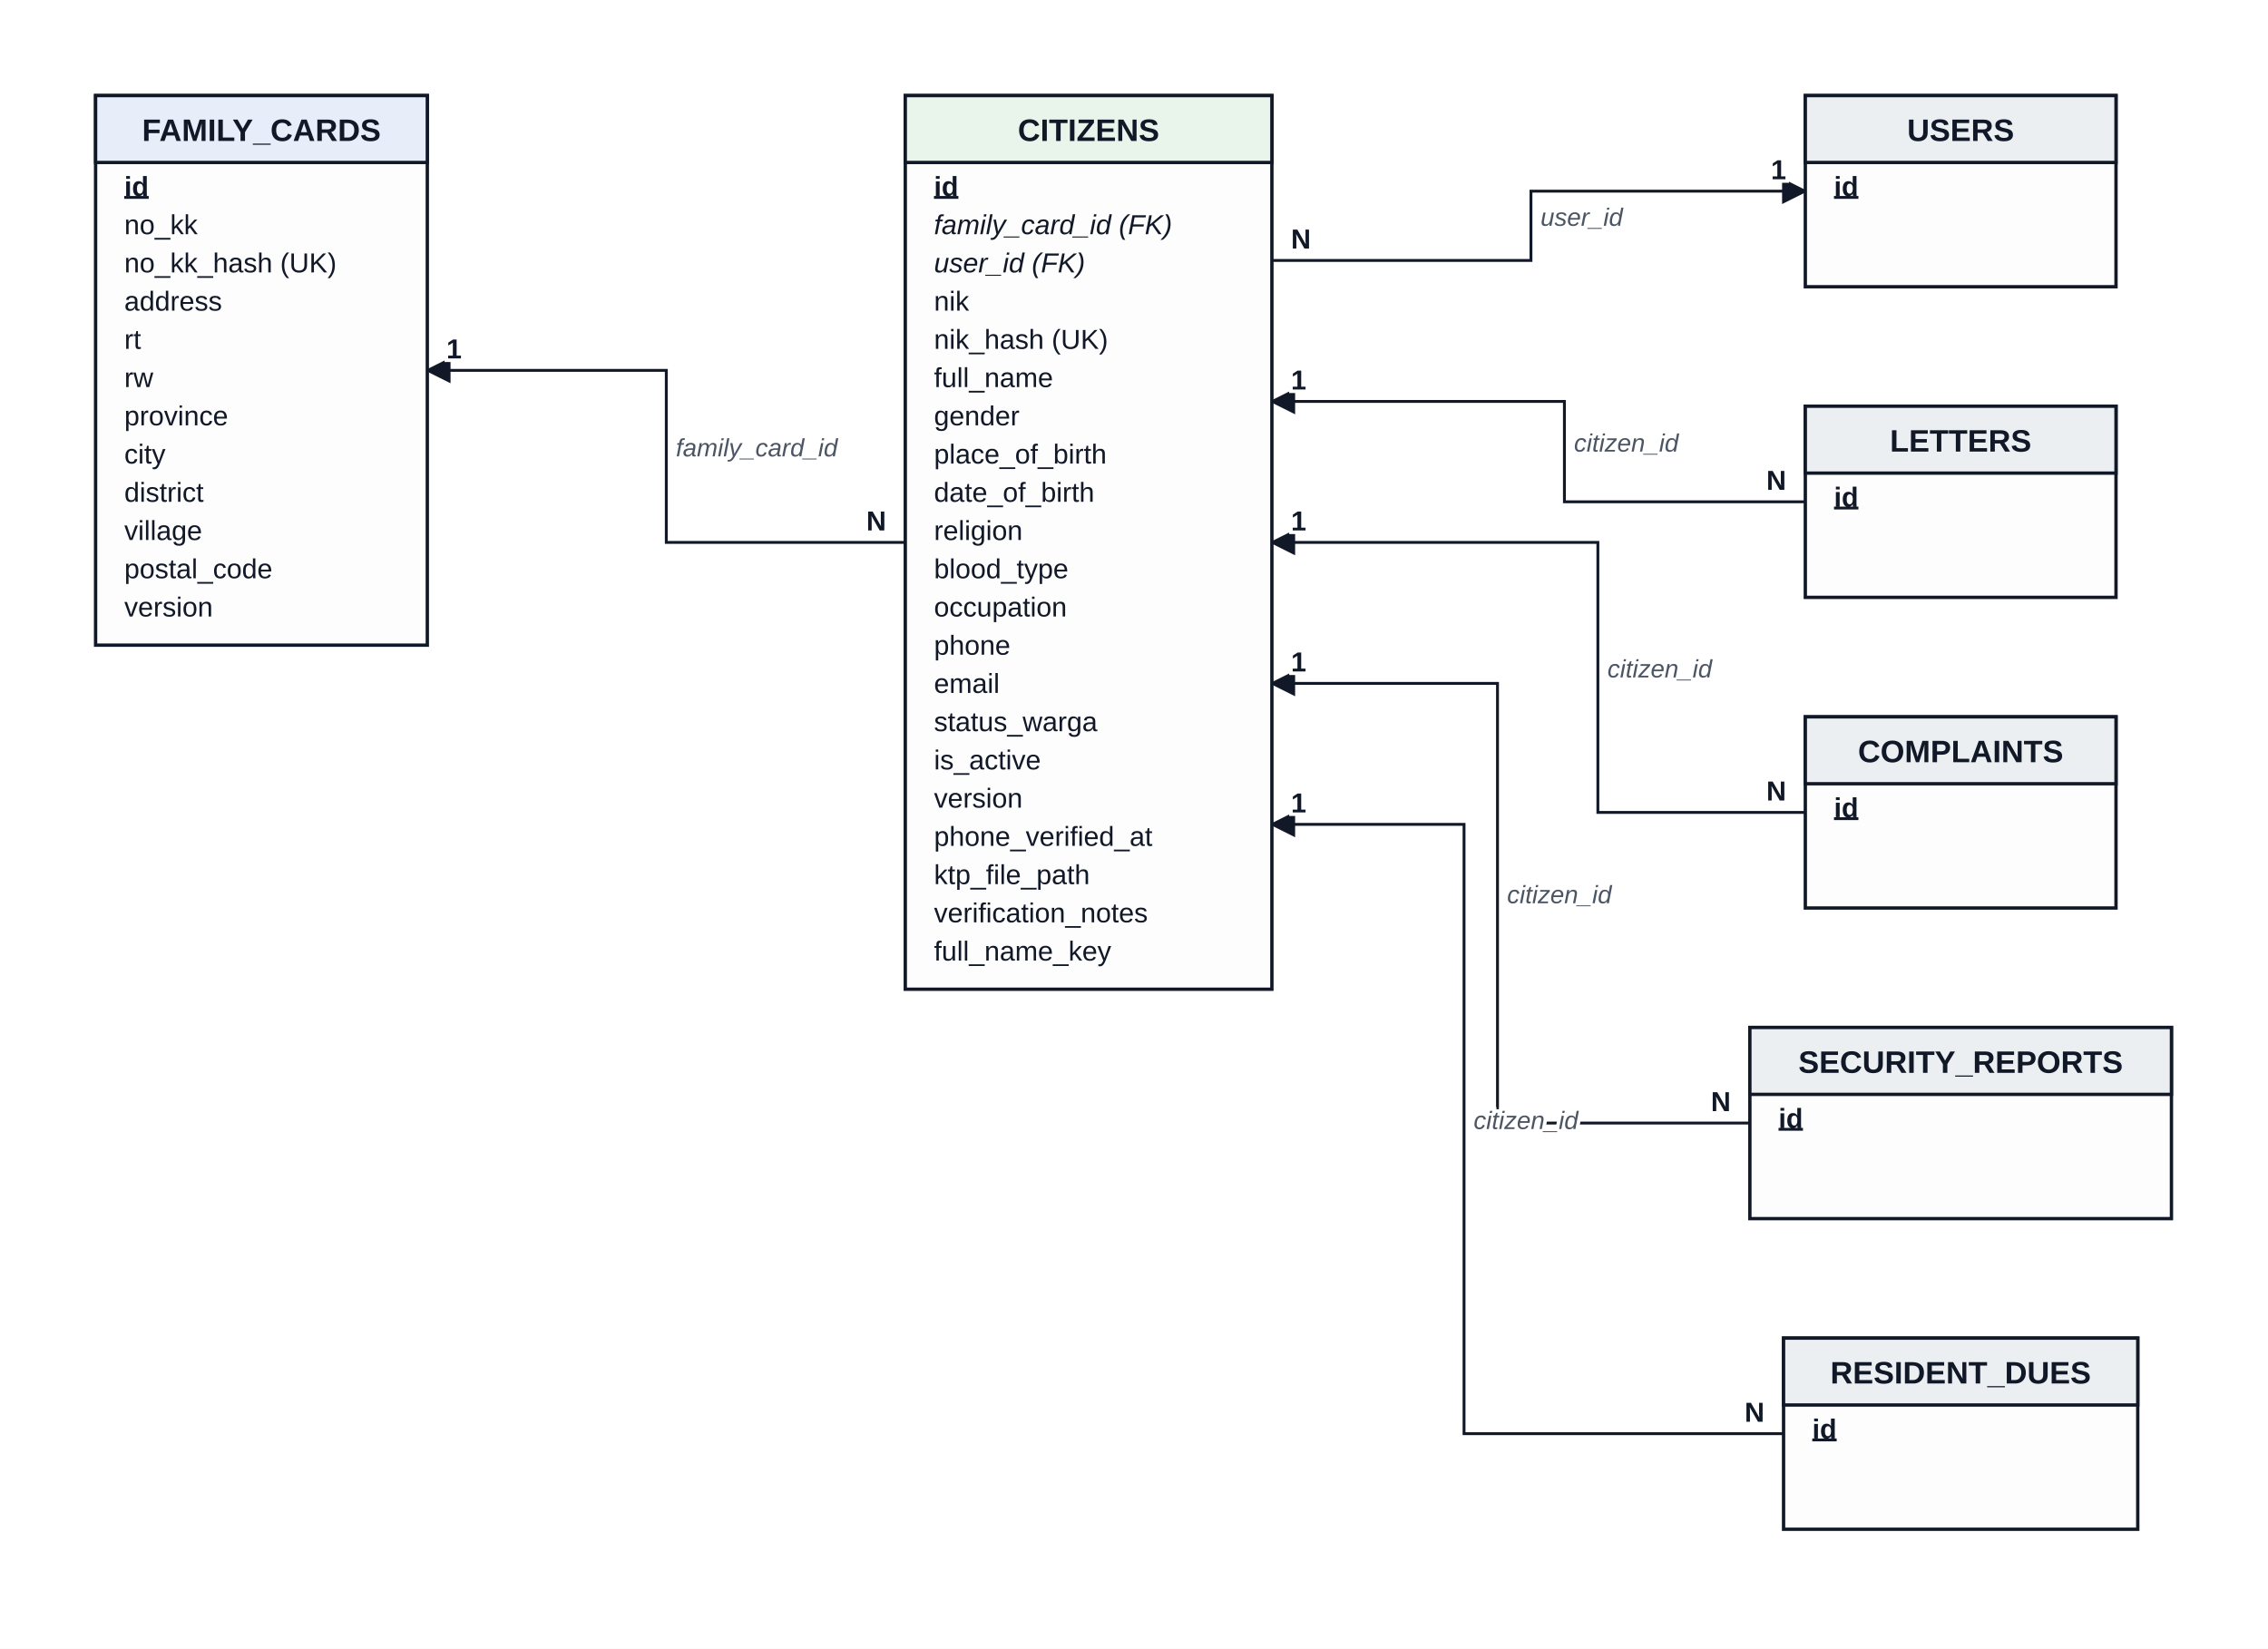
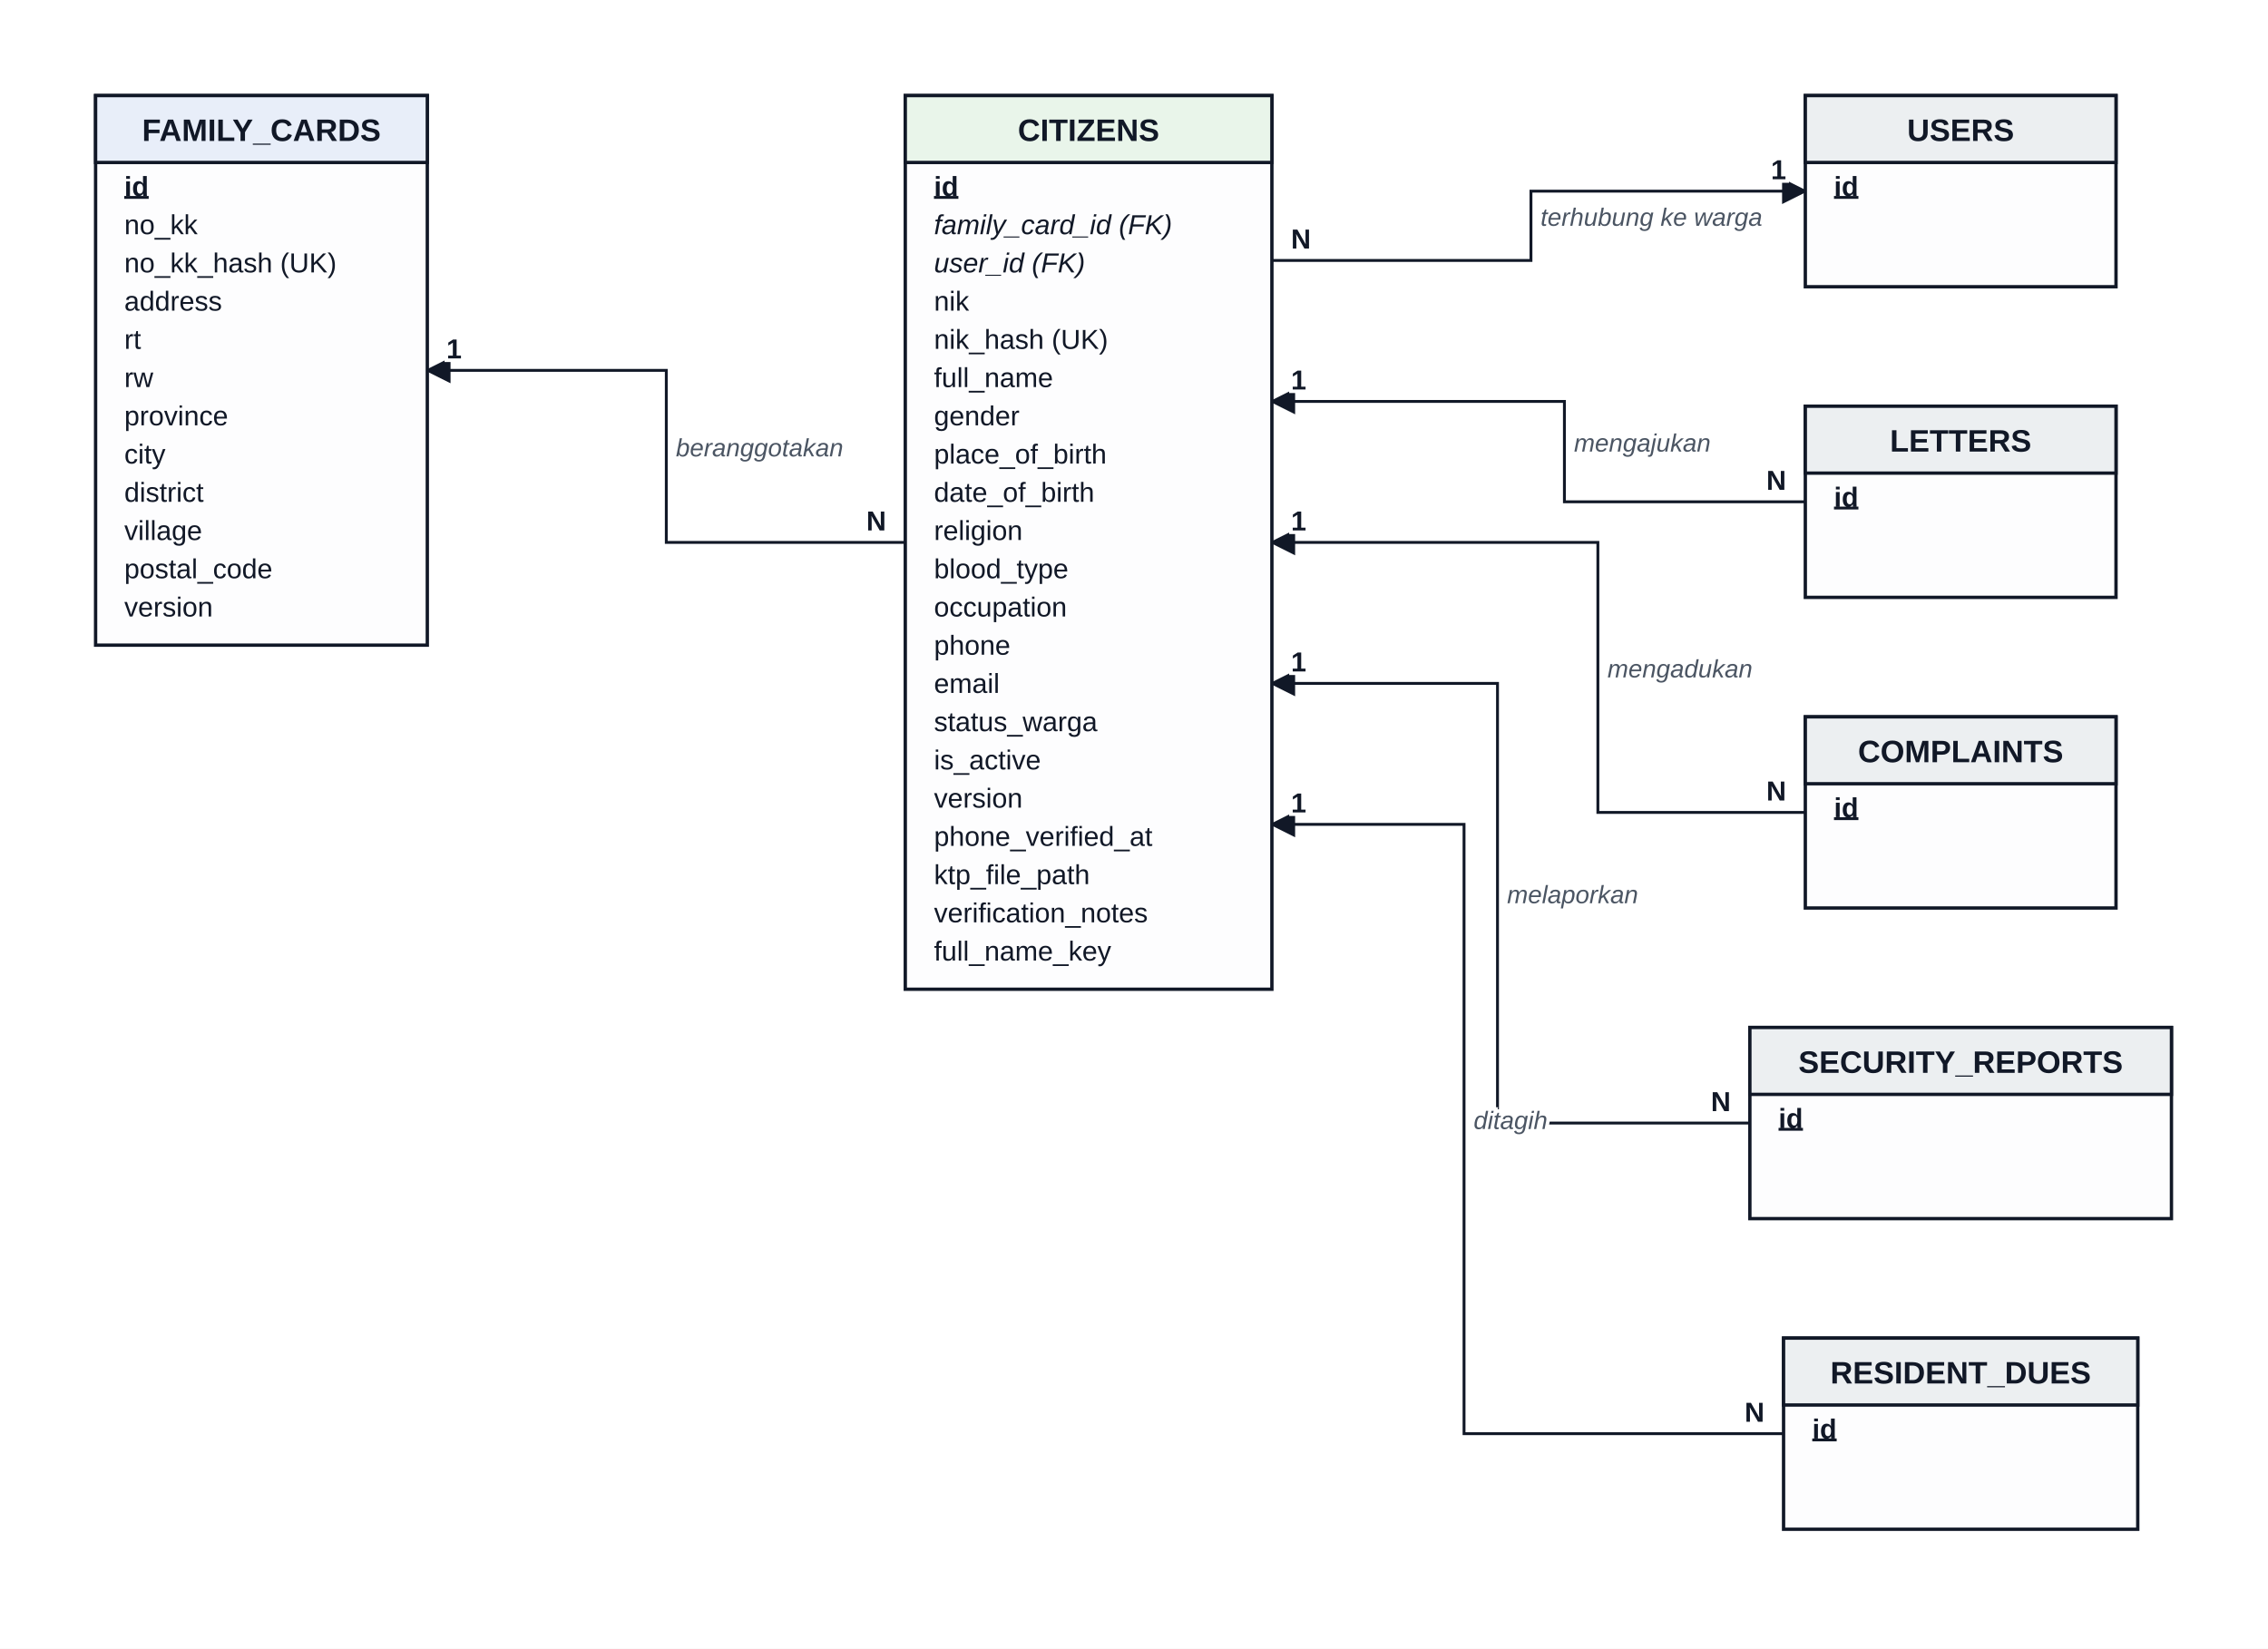
<svg xmlns="http://www.w3.org/2000/svg" viewBox="0 0 949 690" width="949" height="690" role="img">
  <defs>
    <marker id="ar" viewBox="0 0 10 10" refX="9" refY="5" markerWidth="9" markerHeight="9" orient="auto">
      <path d="M0 0 L10 5 L0 10 Z" fill="#111827" />
    </marker>
  </defs>
  <rect width="949" height="690" fill="#ffffff" />
  <path d="M532.2 109.0 H640.6 V80.0 H755.4" fill="none" stroke="#111827" stroke-width="1.2" marker-end="url(#ar)" />
  <path d="M378.8 227.0 H278.8 V155.0 H178.8" fill="none" stroke="#111827" stroke-width="1.2" marker-end="url(#ar)" />
  <path d="M755.4 210.0 H654.6 V168.0 H532.2" fill="none" stroke="#111827" stroke-width="1.2" marker-end="url(#ar)" />
  <path d="M755.4 340.0 H668.6 V227.0 H532.2" fill="none" stroke="#111827" stroke-width="1.2" marker-end="url(#ar)" />
  <path d="M732.2 470.0 H626.6 V286.0 H532.2" fill="none" stroke="#111827" stroke-width="1.2" marker-end="url(#ar)" />
  <path d="M746.3 600.0 H612.6 V345.0 H532.2" fill="none" stroke="#111827" stroke-width="1.2" marker-end="url(#ar)" />
  <rect x="40.0" y="40.0" width="138.8" height="230.0" fill="#fdfdfe" stroke="#111827" stroke-width="1.4" />
  <rect x="40.0" y="40.0" width="138.8" height="28" fill="#e8eef9" stroke="#111827" stroke-width="1.4" />
  <text x="109.4" y="59" text-anchor="middle" font-size="13" font-weight="bold" fill="#111827" font-family="Arial, Helvetica, sans-serif">FAMILY_CARDS</text>
  <text x="52.0" y="82.0" font-size="11.5" fill="#111827" font-family="Arial, Helvetica, sans-serif" font-weight="bold" text-decoration="underline">id</text>
  <text x="52.0" y="98.0" font-size="11.5" fill="#111827" font-family="Arial, Helvetica, sans-serif">no_kk</text>
  <text x="52.0" y="114.0" font-size="11.5" fill="#111827" font-family="Arial, Helvetica, sans-serif">no_kk_hash (UK)</text>
  <text x="52.0" y="130.0" font-size="11.5" fill="#111827" font-family="Arial, Helvetica, sans-serif">address</text>
  <text x="52.0" y="146.0" font-size="11.5" fill="#111827" font-family="Arial, Helvetica, sans-serif">rt</text>
  <text x="52.0" y="162.0" font-size="11.5" fill="#111827" font-family="Arial, Helvetica, sans-serif">rw</text>
  <text x="52.0" y="178.0" font-size="11.5" fill="#111827" font-family="Arial, Helvetica, sans-serif">province</text>
  <text x="52.0" y="194.0" font-size="11.5" fill="#111827" font-family="Arial, Helvetica, sans-serif">city</text>
  <text x="52.0" y="210.0" font-size="11.5" fill="#111827" font-family="Arial, Helvetica, sans-serif">district</text>
  <text x="52.0" y="226.0" font-size="11.5" fill="#111827" font-family="Arial, Helvetica, sans-serif">village</text>
  <text x="52.0" y="242.0" font-size="11.5" fill="#111827" font-family="Arial, Helvetica, sans-serif">postal_code</text>
  <text x="52.0" y="258.0" font-size="11.5" fill="#111827" font-family="Arial, Helvetica, sans-serif">version</text>
  <rect x="378.8" y="40.0" width="153.4" height="374.0" fill="#fdfdfe" stroke="#111827" stroke-width="1.4" />
  <rect x="378.8" y="40.0" width="153.4" height="28" fill="#e9f5ea" stroke="#111827" stroke-width="1.4" />
  <text x="455.5" y="59" text-anchor="middle" font-size="13" font-weight="bold" fill="#111827" font-family="Arial, Helvetica, sans-serif">CITIZENS</text>
  <text x="390.8" y="82.0" font-size="11.5" fill="#111827" font-family="Arial, Helvetica, sans-serif" font-weight="bold" text-decoration="underline">id</text>
  <text x="390.8" y="98.0" font-size="11.5" fill="#111827" font-family="Arial, Helvetica, sans-serif" font-style="italic">family_card_id (FK)</text>
  <text x="390.8" y="114.0" font-size="11.5" fill="#111827" font-family="Arial, Helvetica, sans-serif" font-style="italic">user_id (FK)</text>
  <text x="390.8" y="130.0" font-size="11.5" fill="#111827" font-family="Arial, Helvetica, sans-serif">nik</text>
  <text x="390.8" y="146.0" font-size="11.5" fill="#111827" font-family="Arial, Helvetica, sans-serif">nik_hash (UK)</text>
  <text x="390.8" y="162.0" font-size="11.5" fill="#111827" font-family="Arial, Helvetica, sans-serif">full_name</text>
  <text x="390.8" y="178.0" font-size="11.5" fill="#111827" font-family="Arial, Helvetica, sans-serif">gender</text>
  <text x="390.8" y="194.0" font-size="11.5" fill="#111827" font-family="Arial, Helvetica, sans-serif">place_of_birth</text>
  <text x="390.8" y="210.0" font-size="11.5" fill="#111827" font-family="Arial, Helvetica, sans-serif">date_of_birth</text>
  <text x="390.8" y="226.0" font-size="11.5" fill="#111827" font-family="Arial, Helvetica, sans-serif">religion</text>
  <text x="390.8" y="242.0" font-size="11.5" fill="#111827" font-family="Arial, Helvetica, sans-serif">blood_type</text>
  <text x="390.8" y="258.0" font-size="11.5" fill="#111827" font-family="Arial, Helvetica, sans-serif">occupation</text>
  <text x="390.8" y="274.0" font-size="11.5" fill="#111827" font-family="Arial, Helvetica, sans-serif">phone</text>
  <text x="390.8" y="290.0" font-size="11.5" fill="#111827" font-family="Arial, Helvetica, sans-serif">email</text>
  <text x="390.8" y="306.0" font-size="11.5" fill="#111827" font-family="Arial, Helvetica, sans-serif">status_warga</text>
  <text x="390.8" y="322.0" font-size="11.5" fill="#111827" font-family="Arial, Helvetica, sans-serif">is_active</text>
  <text x="390.8" y="338.0" font-size="11.5" fill="#111827" font-family="Arial, Helvetica, sans-serif">version</text>
  <text x="390.8" y="354.0" font-size="11.5" fill="#111827" font-family="Arial, Helvetica, sans-serif">phone_verified_at</text>
  <text x="390.8" y="370.0" font-size="11.5" fill="#111827" font-family="Arial, Helvetica, sans-serif">ktp_file_path</text>
  <text x="390.8" y="386.0" font-size="11.5" fill="#111827" font-family="Arial, Helvetica, sans-serif">verification_notes</text>
  <text x="390.8" y="402.0" font-size="11.5" fill="#111827" font-family="Arial, Helvetica, sans-serif">full_name_key</text>
  <rect x="755.4" y="40.0" width="130.0" height="80.0" fill="#fdfdfe" stroke="#111827" stroke-width="1.4" />
  <rect x="755.4" y="40.0" width="130.0" height="28" fill="#eceff1" stroke="#111827" stroke-width="1.4" />
  <text x="820.4" y="59" text-anchor="middle" font-size="13" font-weight="bold" fill="#111827" font-family="Arial, Helvetica, sans-serif">USERS</text>
  <text x="767.4" y="82.0" font-size="11.5" fill="#111827" font-family="Arial, Helvetica, sans-serif" font-weight="bold" text-decoration="underline">id</text>
  <rect x="755.4" y="170.0" width="130.0" height="80.0" fill="#fdfdfe" stroke="#111827" stroke-width="1.4" />
  <rect x="755.4" y="170.0" width="130.0" height="28" fill="#eceff1" stroke="#111827" stroke-width="1.4" />
  <text x="820.4" y="189" text-anchor="middle" font-size="13" font-weight="bold" fill="#111827" font-family="Arial, Helvetica, sans-serif">LETTERS</text>
  <text x="767.4" y="212.0" font-size="11.5" fill="#111827" font-family="Arial, Helvetica, sans-serif" font-weight="bold" text-decoration="underline">id</text>
  <rect x="755.4" y="300.0" width="130.0" height="80.0" fill="#fdfdfe" stroke="#111827" stroke-width="1.4" />
  <rect x="755.4" y="300.0" width="130.0" height="28" fill="#eceff1" stroke="#111827" stroke-width="1.4" />
  <text x="820.4" y="319" text-anchor="middle" font-size="13" font-weight="bold" fill="#111827" font-family="Arial, Helvetica, sans-serif">COMPLAINTS</text>
  <text x="767.4" y="342.0" font-size="11.5" fill="#111827" font-family="Arial, Helvetica, sans-serif" font-weight="bold" text-decoration="underline">id</text>
  <rect x="732.2" y="430.0" width="176.4" height="80.0" fill="#fdfdfe" stroke="#111827" stroke-width="1.4" />
  <rect x="732.2" y="430.0" width="176.4" height="28" fill="#eceff1" stroke="#111827" stroke-width="1.4" />
  <text x="820.4" y="449" text-anchor="middle" font-size="13" font-weight="bold" fill="#111827" font-family="Arial, Helvetica, sans-serif">SECURITY_REPORTS</text>
  <text x="744.2" y="472.0" font-size="11.5" fill="#111827" font-family="Arial, Helvetica, sans-serif" font-weight="bold" text-decoration="underline">id</text>
  <rect x="746.3" y="560.0" width="148.2" height="80.0" fill="#fdfdfe" stroke="#111827" stroke-width="1.4" />
  <rect x="746.3" y="560.0" width="148.2" height="28" fill="#eceff1" stroke="#111827" stroke-width="1.4" />
  <text x="820.4" y="579" text-anchor="middle" font-size="13" font-weight="bold" fill="#111827" font-family="Arial, Helvetica, sans-serif">RESIDENT_DUES</text>
  <text x="758.3" y="602.0" font-size="11.5" fill="#111827" font-family="Arial, Helvetica, sans-serif" font-weight="bold" text-decoration="underline">id</text>
  <text x="540.2" y="104.0" text-anchor="start" font-size="11.5" font-weight="bold" fill="#111827" font-family="Arial, Helvetica, sans-serif" stroke="#fff" stroke-width="3" paint-order="stroke">N</text>
  <text x="747.4" y="75.0" text-anchor="end" font-size="11.5" font-weight="bold" fill="#111827" font-family="Arial, Helvetica, sans-serif" stroke="#fff" stroke-width="3" paint-order="stroke">1</text>
-   <text x="644.6" y="94.5" font-size="10.5" font-style="italic" fill="#4b5563" font-family="Arial, Helvetica, sans-serif" stroke="#fff" stroke-width="3" paint-order="stroke">user_id</text>
+   <text x="644.6" y="94.5" font-size="10.5" font-style="italic" fill="#4b5563" font-family="Arial, Helvetica, sans-serif" stroke="#fff" stroke-width="3" paint-order="stroke">terhubung ke warga</text>
  <text x="370.8" y="222.0" text-anchor="end" font-size="11.5" font-weight="bold" fill="#111827" font-family="Arial, Helvetica, sans-serif" stroke="#fff" stroke-width="3" paint-order="stroke">N</text>
  <text x="186.8" y="150.0" text-anchor="start" font-size="11.5" font-weight="bold" fill="#111827" font-family="Arial, Helvetica, sans-serif" stroke="#fff" stroke-width="3" paint-order="stroke">1</text>
-   <text x="282.8" y="191.0" font-size="10.5" font-style="italic" fill="#4b5563" font-family="Arial, Helvetica, sans-serif" stroke="#fff" stroke-width="3" paint-order="stroke">family_card_id</text>
+   <text x="282.8" y="191.0" font-size="10.5" font-style="italic" fill="#4b5563" font-family="Arial, Helvetica, sans-serif" stroke="#fff" stroke-width="3" paint-order="stroke">beranggotakan</text>
  <text x="747.4" y="205.0" text-anchor="end" font-size="11.5" font-weight="bold" fill="#111827" font-family="Arial, Helvetica, sans-serif" stroke="#fff" stroke-width="3" paint-order="stroke">N</text>
  <text x="540.2" y="163.0" text-anchor="start" font-size="11.5" font-weight="bold" fill="#111827" font-family="Arial, Helvetica, sans-serif" stroke="#fff" stroke-width="3" paint-order="stroke">1</text>
-   <text x="658.6" y="189.0" font-size="10.5" font-style="italic" fill="#4b5563" font-family="Arial, Helvetica, sans-serif" stroke="#fff" stroke-width="3" paint-order="stroke">citizen_id</text>
+   <text x="658.6" y="189.0" font-size="10.5" font-style="italic" fill="#4b5563" font-family="Arial, Helvetica, sans-serif" stroke="#fff" stroke-width="3" paint-order="stroke">mengajukan</text>
  <text x="747.4" y="335.0" text-anchor="end" font-size="11.5" font-weight="bold" fill="#111827" font-family="Arial, Helvetica, sans-serif" stroke="#fff" stroke-width="3" paint-order="stroke">N</text>
  <text x="540.2" y="222.0" text-anchor="start" font-size="11.5" font-weight="bold" fill="#111827" font-family="Arial, Helvetica, sans-serif" stroke="#fff" stroke-width="3" paint-order="stroke">1</text>
-   <text x="672.6" y="283.5" font-size="10.5" font-style="italic" fill="#4b5563" font-family="Arial, Helvetica, sans-serif" stroke="#fff" stroke-width="3" paint-order="stroke">citizen_id</text>
+   <text x="672.6" y="283.5" font-size="10.5" font-style="italic" fill="#4b5563" font-family="Arial, Helvetica, sans-serif" stroke="#fff" stroke-width="3" paint-order="stroke">mengadukan</text>
  <text x="724.2" y="465.0" text-anchor="end" font-size="11.5" font-weight="bold" fill="#111827" font-family="Arial, Helvetica, sans-serif" stroke="#fff" stroke-width="3" paint-order="stroke">N</text>
  <text x="540.2" y="281.0" text-anchor="start" font-size="11.5" font-weight="bold" fill="#111827" font-family="Arial, Helvetica, sans-serif" stroke="#fff" stroke-width="3" paint-order="stroke">1</text>
-   <text x="630.6" y="378.0" font-size="10.5" font-style="italic" fill="#4b5563" font-family="Arial, Helvetica, sans-serif" stroke="#fff" stroke-width="3" paint-order="stroke">citizen_id</text>
+   <text x="630.6" y="378.0" font-size="10.5" font-style="italic" fill="#4b5563" font-family="Arial, Helvetica, sans-serif" stroke="#fff" stroke-width="3" paint-order="stroke">melaporkan</text>
  <text x="738.3" y="595.0" text-anchor="end" font-size="11.5" font-weight="bold" fill="#111827" font-family="Arial, Helvetica, sans-serif" stroke="#fff" stroke-width="3" paint-order="stroke">N</text>
  <text x="540.2" y="340.0" text-anchor="start" font-size="11.5" font-weight="bold" fill="#111827" font-family="Arial, Helvetica, sans-serif" stroke="#fff" stroke-width="3" paint-order="stroke">1</text>
-   <text x="616.6" y="472.5" font-size="10.5" font-style="italic" fill="#4b5563" font-family="Arial, Helvetica, sans-serif" stroke="#fff" stroke-width="3" paint-order="stroke">citizen_id</text>
+   <text x="616.6" y="472.5" font-size="10.5" font-style="italic" fill="#4b5563" font-family="Arial, Helvetica, sans-serif" stroke="#fff" stroke-width="3" paint-order="stroke">ditagih</text>
</svg>
